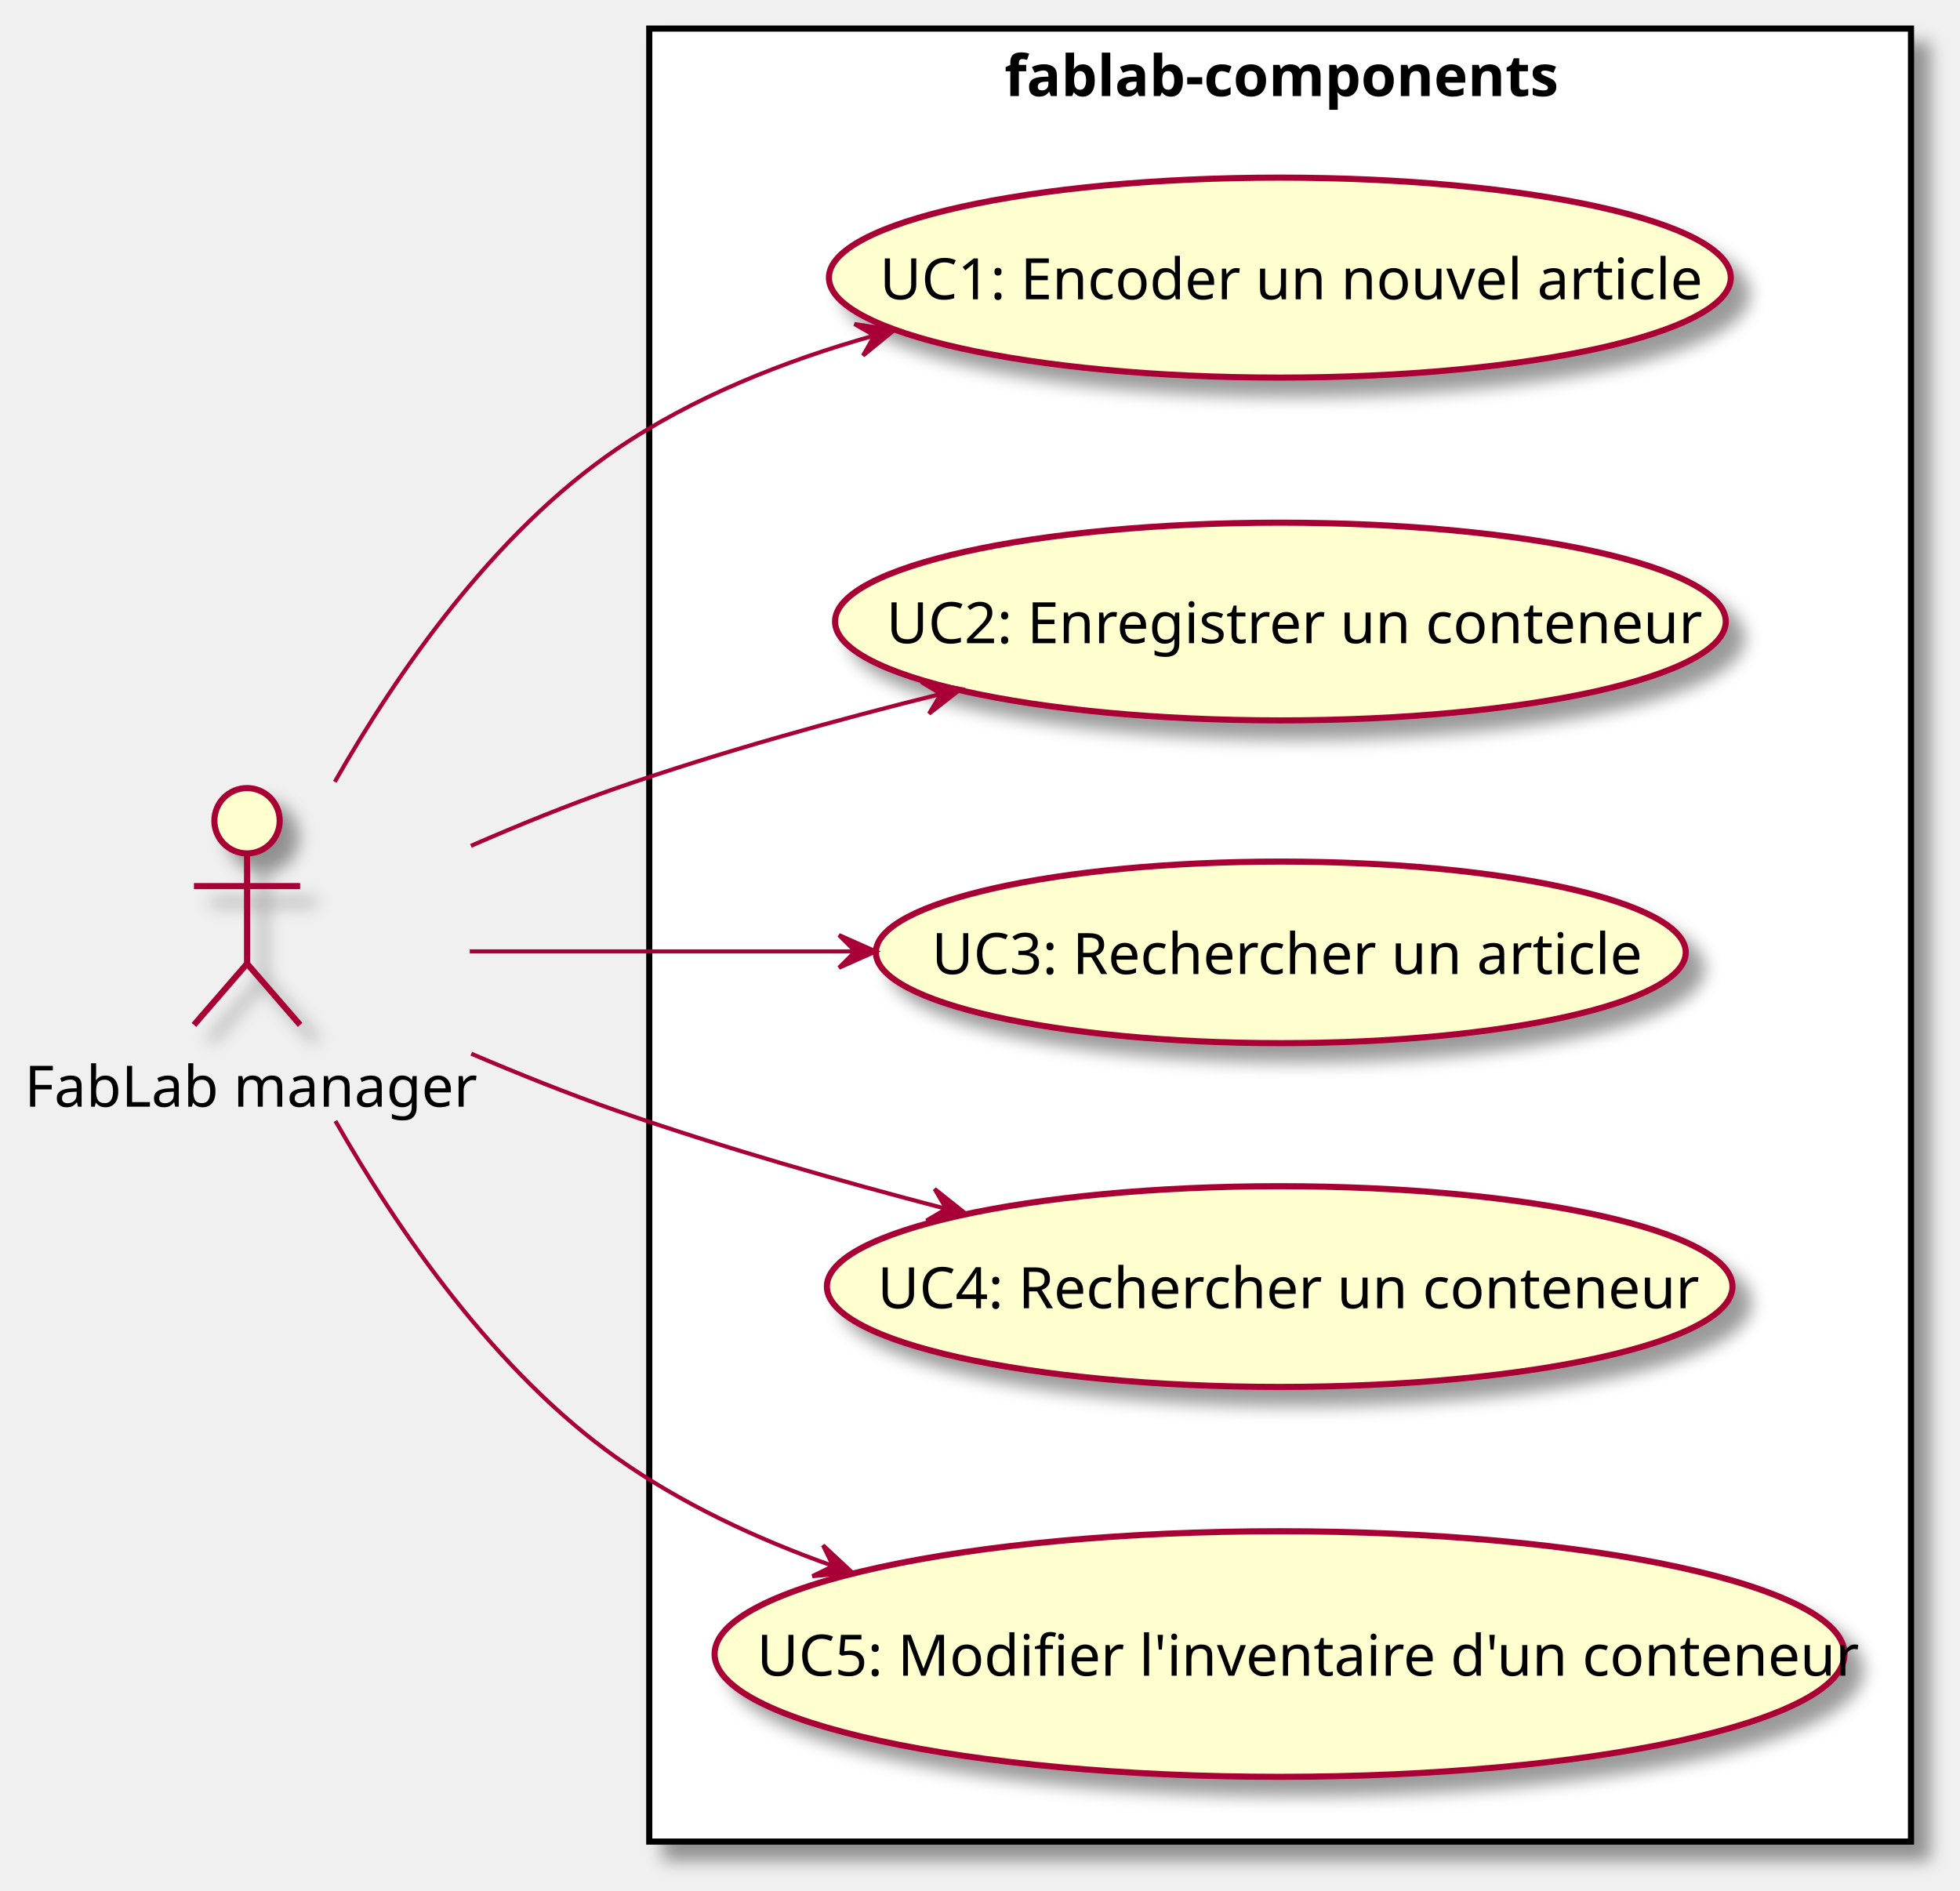
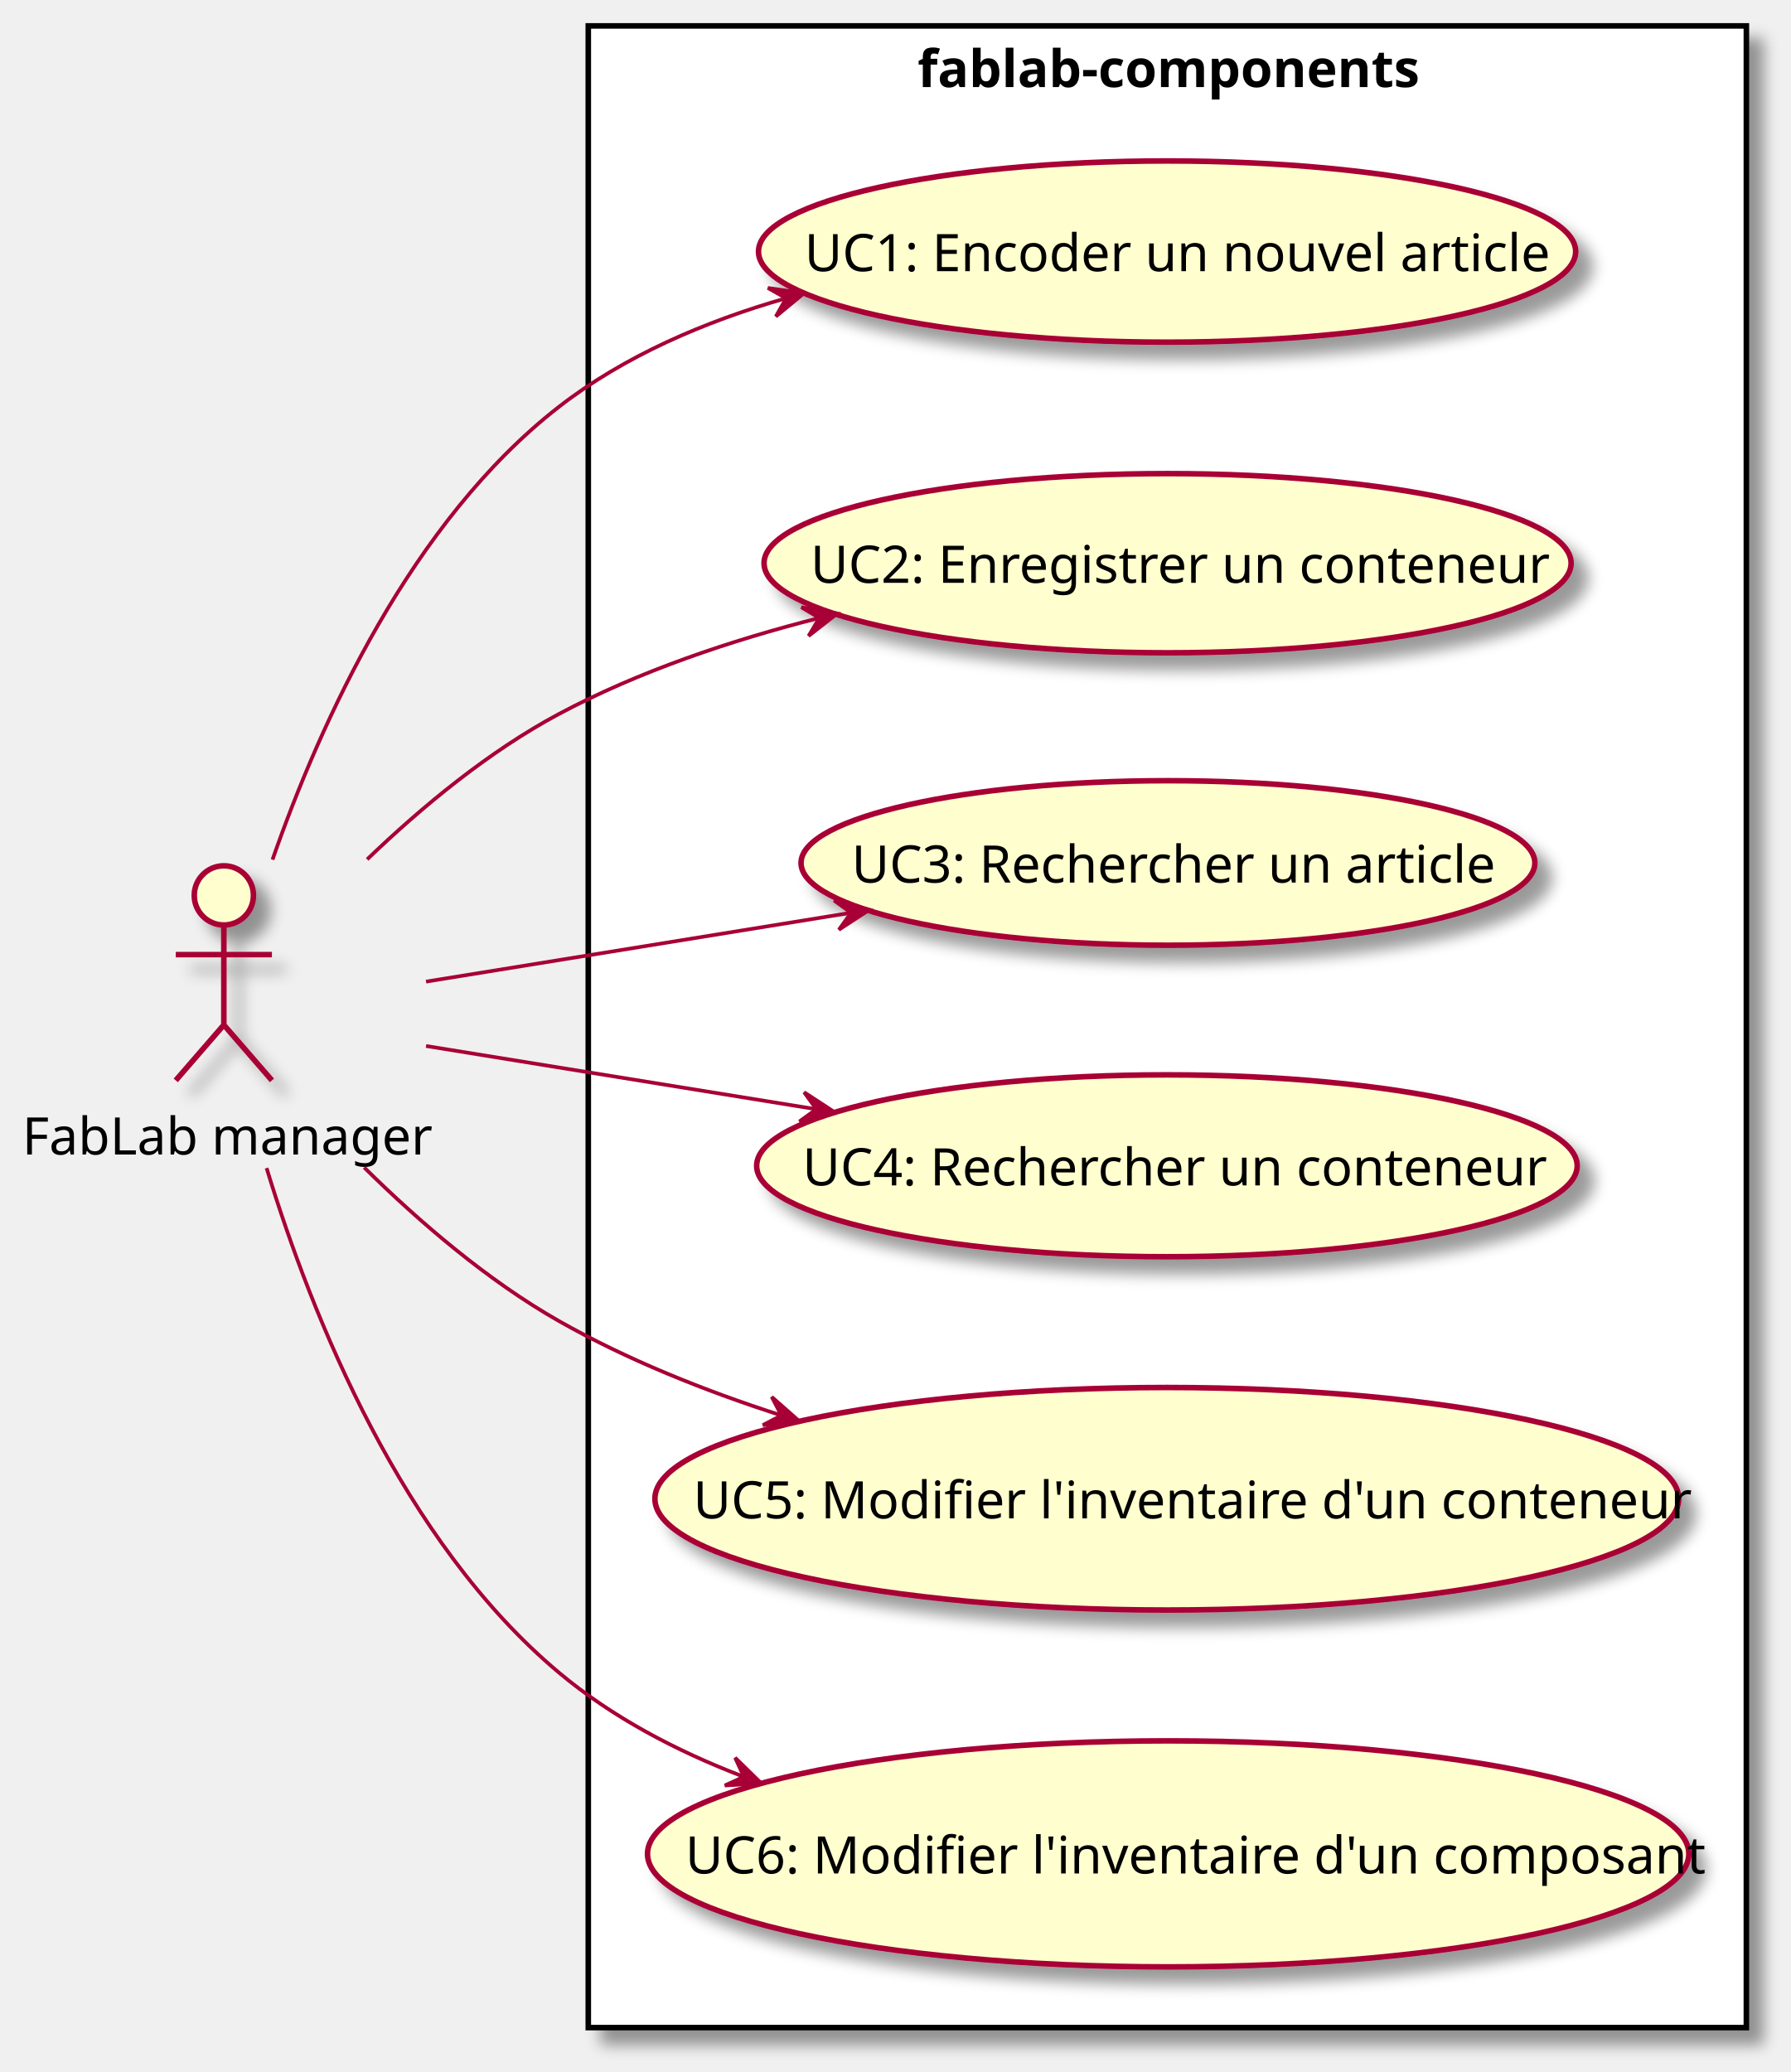
- <svg xmlns="http://www.w3.org/2000/svg" contentScriptType="application/ecmascript" contentStyleType="text/css" height="463px" preserveAspectRatio="none" style="width:480px;height:463px;" version="1.1" viewBox="0 0 480 463" width="480px" zoomAndPan="magnify">
+ <svg xmlns="http://www.w3.org/2000/svg" contentScriptType="application/ecmascript" contentStyleType="text/css" height="560px" preserveAspectRatio="none" style="width:484px;height:560px;" version="1.1" viewBox="0 0 484 560" width="484px" zoomAndPan="magnify">
  <defs>
-     <filter height="300%" id="fxl3whoqs6i8m" width="300%" x="-1" y="-1">
+     <filter height="300%" id="fsrwhcy5jjqpp" width="300%" x="-1" y="-1">
      <feGaussianBlur result="blurOut" stdDeviation="2.0" />
      <feColorMatrix in="blurOut" result="blurOut2" type="matrix" values="0 0 0 0 0 0 0 0 0 0 0 0 0 0 0 0 0 0 .4 0" />
      <feOffset dx="4.0" dy="4.0" in="blurOut2" result="blurOut3" />
      <feBlend in="SourceGraphic" in2="blurOut3" mode="normal" />
    </filter>
  </defs>
  <g>
-     <rect fill="#FFFFFF" filter="url(#fxl3whoqs6i8m)" height="444" style="stroke:#000000;stroke-width:1.5;" width="309" x="159" y="7" />
-     <text fill="#000000" font-family="sans-serif" font-size="14" font-weight="bold" lengthAdjust="spacingAndGlyphs" textLength="135" x="246" y="23.533">fablab-components</text>
-     <ellipse cx="313.434" cy="67.987" fill="#FEFECE" filter="url(#fxl3whoqs6i8m)" rx="110.434" ry="24.487" style="stroke:#A80036;stroke-width:1.5;" />
-     <text fill="#000000" font-family="sans-serif" font-size="14" lengthAdjust="spacingAndGlyphs" textLength="196" x="215.434" y="73.291">UC1: Encoder un nouvel article</text>
-     <ellipse cx="313.567" cy="152.214" fill="#FEFECE" filter="url(#fxl3whoqs6i8m)" rx="109.067" ry="24.213" style="stroke:#A80036;stroke-width:1.5;" />
-     <text fill="#000000" font-family="sans-serif" font-size="14" lengthAdjust="spacingAndGlyphs" textLength="193" x="217.067" y="157.518">UC2: Enregistrer un conteneur</text>
-     <ellipse cx="313.668" cy="233.234" fill="#FEFECE" filter="url(#fxl3whoqs6i8m)" rx="99.168" ry="22.234" style="stroke:#A80036;stroke-width:1.5;" />
-     <text fill="#000000" font-family="sans-serif" font-size="14" lengthAdjust="spacingAndGlyphs" textLength="171" x="228.168" y="238.538">UC3: Rechercher un article</text>
-     <ellipse cx="313.39" cy="315.078" fill="#FEFECE" filter="url(#fxl3whoqs6i8m)" rx="110.89" ry="24.578" style="stroke:#A80036;stroke-width:1.5;" />
-     <text fill="#000000" font-family="sans-serif" font-size="14" lengthAdjust="spacingAndGlyphs" textLength="197" x="214.89" y="320.383">UC4: Rechercher un conteneur</text>
-     <ellipse cx="313.359" cy="405.072" fill="#FEFECE" filter="url(#fxl3whoqs6i8m)" rx="138.359" ry="30.072" style="stroke:#A80036;stroke-width:1.5;" />
-     <text fill="#000000" font-family="sans-serif" font-size="14" lengthAdjust="spacingAndGlyphs" textLength="256" x="185.359" y="410.377">UC5: Modifier l'inventaire d'un conteneur</text>
-     <ellipse cx="60.5" cy="201" fill="#FEFECE" filter="url(#fxl3whoqs6i8m)" rx="8" ry="8" style="stroke:#A80036;stroke-width:1.5;" />
-     <path d="M60.5,209 L60.5,236 M47.5,217 L73.5,217 M60.5,236 L47.5,251 M60.5,236 L73.5,251 " fill="none" filter="url(#fxl3whoqs6i8m)" style="stroke:#A80036;stroke-width:1.5;" />
-     <text fill="#000000" font-family="sans-serif" font-size="14" lengthAdjust="spacingAndGlyphs" textLength="109" x="6" y="271.033">FabLab manager</text>
-     <path d="M81.99,191.48 C97.4,164.41 120.99,130.45 151,110 C169.7,97.26 192.02,88.39 214.01,82.2 " fill="none" id="manager-to-UC1" style="stroke:#A80036;stroke-width:1.0;" />
-     <polygon fill="#A80036" points="218.99,80.85,209.255,79.354,214.166,82.163,211.357,87.073,218.99,80.85" style="stroke:#A80036;stroke-width:1.0;" />
-     <path d="M115.33,207.15 C126.94,202.08 139.26,197.08 151,193 C176.36,184.19 204.56,176.37 230.21,170 " fill="none" id="manager-to-UC2" style="stroke:#A80036;stroke-width:1.0;" />
-     <polygon fill="#A80036" points="235.3,168.74,225.603,167.015,230.446,169.939,227.522,174.782,235.3,168.74" style="stroke:#A80036;stroke-width:1.0;" />
-     <path d="M115.04,233 C142.51,233 176.92,233 209.3,233 " fill="none" id="manager-to-UC3" style="stroke:#A80036;stroke-width:1.0;" />
-     <polygon fill="#A80036" points="214.47,233,205.47,229,209.47,233,205.47,237,214.47,233" style="stroke:#A80036;stroke-width:1.0;" />
-     <path d="M115.41,258.05 C127.02,263 139.32,267.93 151,272 C176.81,281 205.5,289.2 231.45,295.97 " fill="none" id="manager-to-UC4" style="stroke:#A80036;stroke-width:1.0;" />
-     <polygon fill="#A80036" points="236.6,297.31,228.894,291.177,231.76,296.054,226.884,298.92,236.6,297.31" style="stroke:#A80036;stroke-width:1.0;" />
-     <path d="M82.14,274.53 C97.62,301.67 121.23,335.87 151,357 C166.83,368.24 185.31,376.87 204,383.5 " fill="none" id="manager-to-UC5" style="stroke:#A80036;stroke-width:1.0;" />
-     <polygon fill="#A80036" points="208.76,385.15,201.553,378.437,204.032,383.522,198.948,386.001,208.76,385.15" style="stroke:#A80036;stroke-width:1.0;" />
+     <rect fill="#FFFFFF" filter="url(#fsrwhcy5jjqpp)" height="541" style="stroke:#000000;stroke-width:1.5;" width="313" x="159" y="7" />
+     <text fill="#000000" font-family="sans-serif" font-size="14" font-weight="bold" lengthAdjust="spacingAndGlyphs" textLength="135" x="248" y="23.533">fablab-components</text>
+     <ellipse cx="315.434" cy="67.987" fill="#FEFECE" filter="url(#fsrwhcy5jjqpp)" rx="110.434" ry="24.487" style="stroke:#A80036;stroke-width:1.5;" />
+     <text fill="#000000" font-family="sans-serif" font-size="14" lengthAdjust="spacingAndGlyphs" textLength="196" x="217.434" y="73.291">UC1: Encoder un nouvel article</text>
+     <ellipse cx="315.567" cy="152.214" fill="#FEFECE" filter="url(#fsrwhcy5jjqpp)" rx="109.067" ry="24.213" style="stroke:#A80036;stroke-width:1.5;" />
+     <text fill="#000000" font-family="sans-serif" font-size="14" lengthAdjust="spacingAndGlyphs" textLength="193" x="219.067" y="157.518">UC2: Enregistrer un conteneur</text>
+     <ellipse cx="315.668" cy="233.234" fill="#FEFECE" filter="url(#fsrwhcy5jjqpp)" rx="99.168" ry="22.234" style="stroke:#A80036;stroke-width:1.5;" />
+     <text fill="#000000" font-family="sans-serif" font-size="14" lengthAdjust="spacingAndGlyphs" textLength="171" x="230.168" y="238.538">UC3: Rechercher un article</text>
+     <ellipse cx="315.39" cy="315.078" fill="#FEFECE" filter="url(#fsrwhcy5jjqpp)" rx="110.89" ry="24.578" style="stroke:#A80036;stroke-width:1.5;" />
+     <text fill="#000000" font-family="sans-serif" font-size="14" lengthAdjust="spacingAndGlyphs" textLength="197" x="216.89" y="320.383">UC4: Rechercher un conteneur</text>
+     <ellipse cx="315.359" cy="405.072" fill="#FEFECE" filter="url(#fsrwhcy5jjqpp)" rx="138.359" ry="30.072" style="stroke:#A80036;stroke-width:1.5;" />
+     <text fill="#000000" font-family="sans-serif" font-size="14" lengthAdjust="spacingAndGlyphs" textLength="256" x="187.359" y="410.377">UC5: Modifier l'inventaire d'un conteneur</text>
+     <ellipse cx="315.726" cy="501.045" fill="#FEFECE" filter="url(#fsrwhcy5jjqpp)" rx="140.726" ry="30.545" style="stroke:#A80036;stroke-width:1.5;" />
+     <text fill="#000000" font-family="sans-serif" font-size="14" lengthAdjust="spacingAndGlyphs" textLength="261" x="185.226" y="506.35">UC6: Modifier l'inventaire d'un composant</text>
+     <ellipse cx="60.5" cy="242" fill="#FEFECE" filter="url(#fsrwhcy5jjqpp)" rx="8" ry="8" style="stroke:#A80036;stroke-width:1.5;" />
+     <path d="M60.5,250 L60.5,277 M47.5,258 L73.5,258 M60.5,277 L47.5,292 M60.5,277 L73.5,292 " fill="none" filter="url(#fsrwhcy5jjqpp)" style="stroke:#A80036;stroke-width:1.5;" />
+     <text fill="#000000" font-family="sans-serif" font-size="14" lengthAdjust="spacingAndGlyphs" textLength="109" x="6" y="312.033">FabLab manager</text>
+     <path d="M73.65,232.34 C86.73,194.83 111.2,140.98 151,110 C168.74,96.19 190.53,86.89 212.34,80.63 " fill="none" id="manager-to-UC1" style="stroke:#A80036;stroke-width:1.0;" />
+     <polygon fill="#A80036" points="217.29,79.26,207.546,77.825,212.474,80.603,209.696,85.531,217.29,79.26" style="stroke:#A80036;stroke-width:1.0;" />
+     <path d="M99.23,232.26 C114.11,217.98 132.15,203.07 151,193 C172.57,181.48 197.47,173.11 221.24,167.06 " fill="none" id="manager-to-UC2" style="stroke:#A80036;stroke-width:1.0;" />
+     <polygon fill="#A80036" points="226.3,165.81,216.597,164.119,221.45,167.026,218.543,171.879,226.3,165.81" style="stroke:#A80036;stroke-width:1.0;" />
+     <path d="M115.15,265.3 C148.47,259.91 192.01,252.85 229.9,246.71 " fill="none" id="manager-to-UC3" style="stroke:#A80036;stroke-width:1.0;" />
+     <polygon fill="#A80036" points="234.97,245.89,225.446,243.379,230.034,246.689,226.725,251.277,234.97,245.89" style="stroke:#A80036;stroke-width:1.0;" />
+     <path d="M115.15,282.7 C145.71,287.65 184.86,293.99 220.37,299.75 " fill="none" id="manager-to-UC4" style="stroke:#A80036;stroke-width:1.0;" />
+     <polygon fill="#A80036" points="225.58,300.59,217.335,295.203,220.644,299.791,216.056,303.101,225.58,300.59" style="stroke:#A80036;stroke-width:1.0;" />
+     <path d="M98.42,315.52 C113.47,330.37 131.84,346.11 151,357 C169.46,367.48 190.41,375.86 211.01,382.49 " fill="none" id="manager-to-UC5" style="stroke:#A80036;stroke-width:1.0;" />
+     <polygon fill="#A80036" points="215.96,384.05,208.574,377.535,211.19,382.55,206.175,385.167,215.96,384.05" style="stroke:#A80036;stroke-width:1.0;" />
+     <path d="M72.05,315.69 C84.39,356.17 108.73,416.54 151,452 C165.42,464.1 182.75,473.21 200.66,480.07 " fill="none" id="manager-to-UC6" style="stroke:#A80036;stroke-width:1.0;" />
+     <polygon fill="#A80036" points="205.73,481.95,198.689,475.063,201.044,480.207,195.9,482.562,205.73,481.95" style="stroke:#A80036;stroke-width:1.0;" />
  </g>
</svg>
